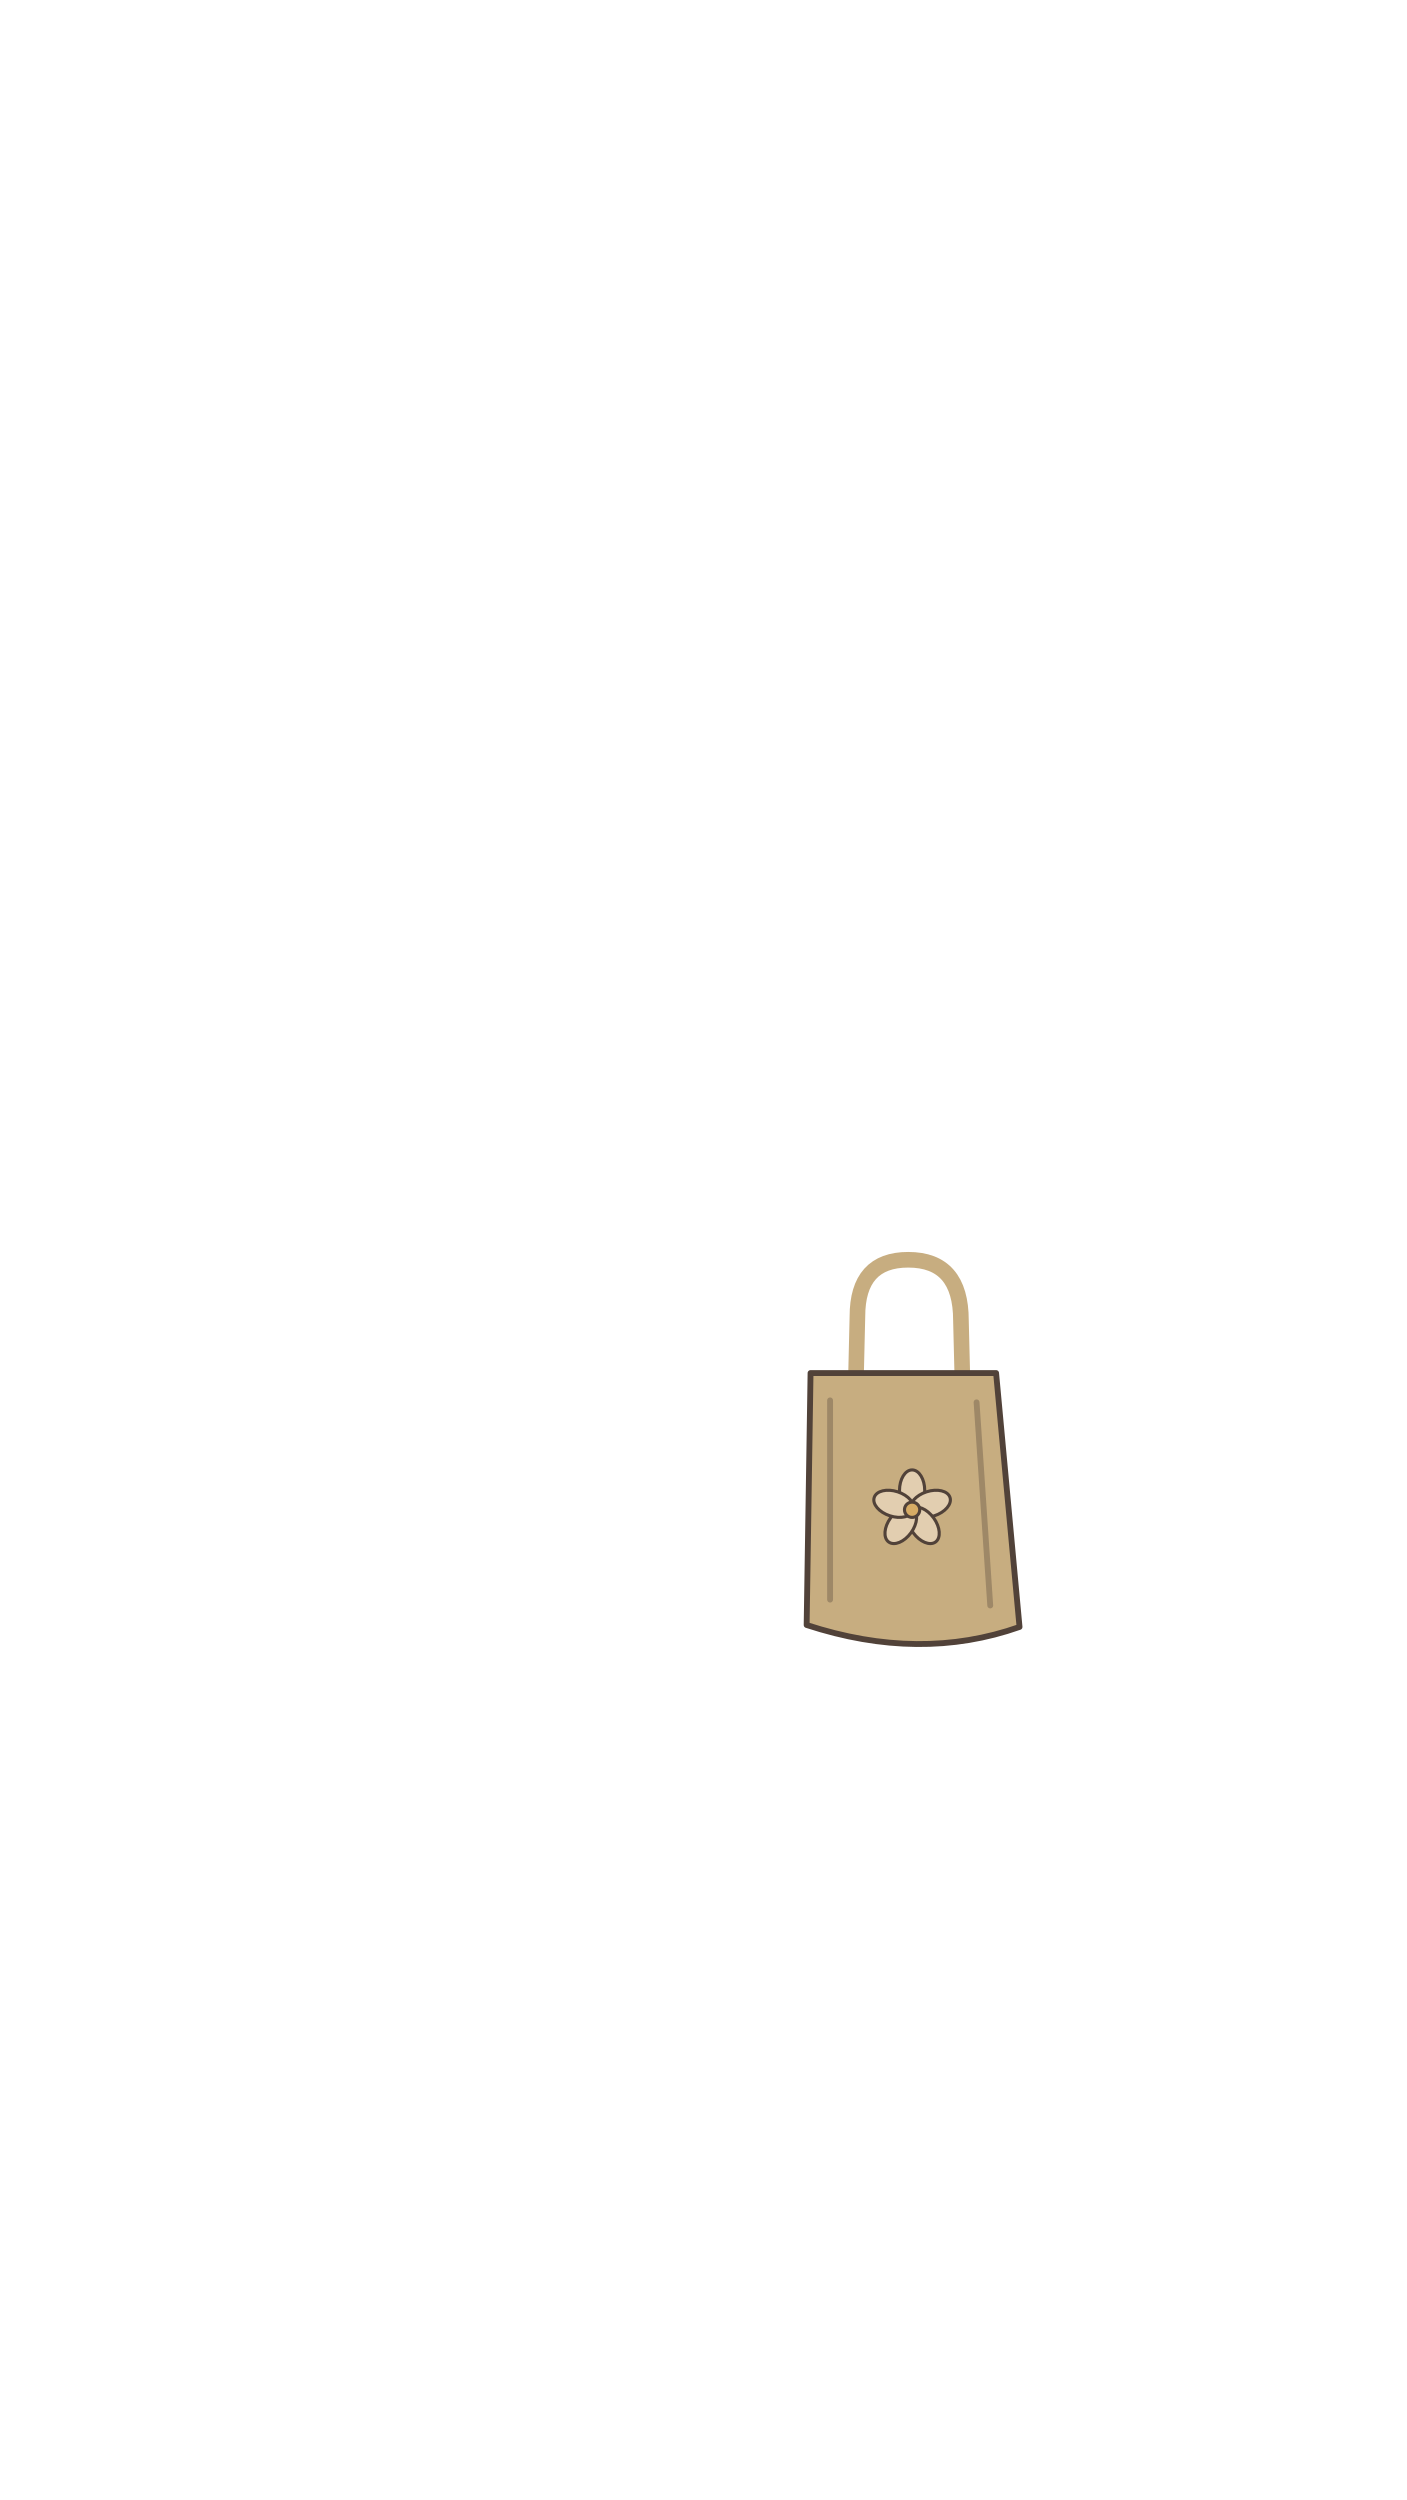
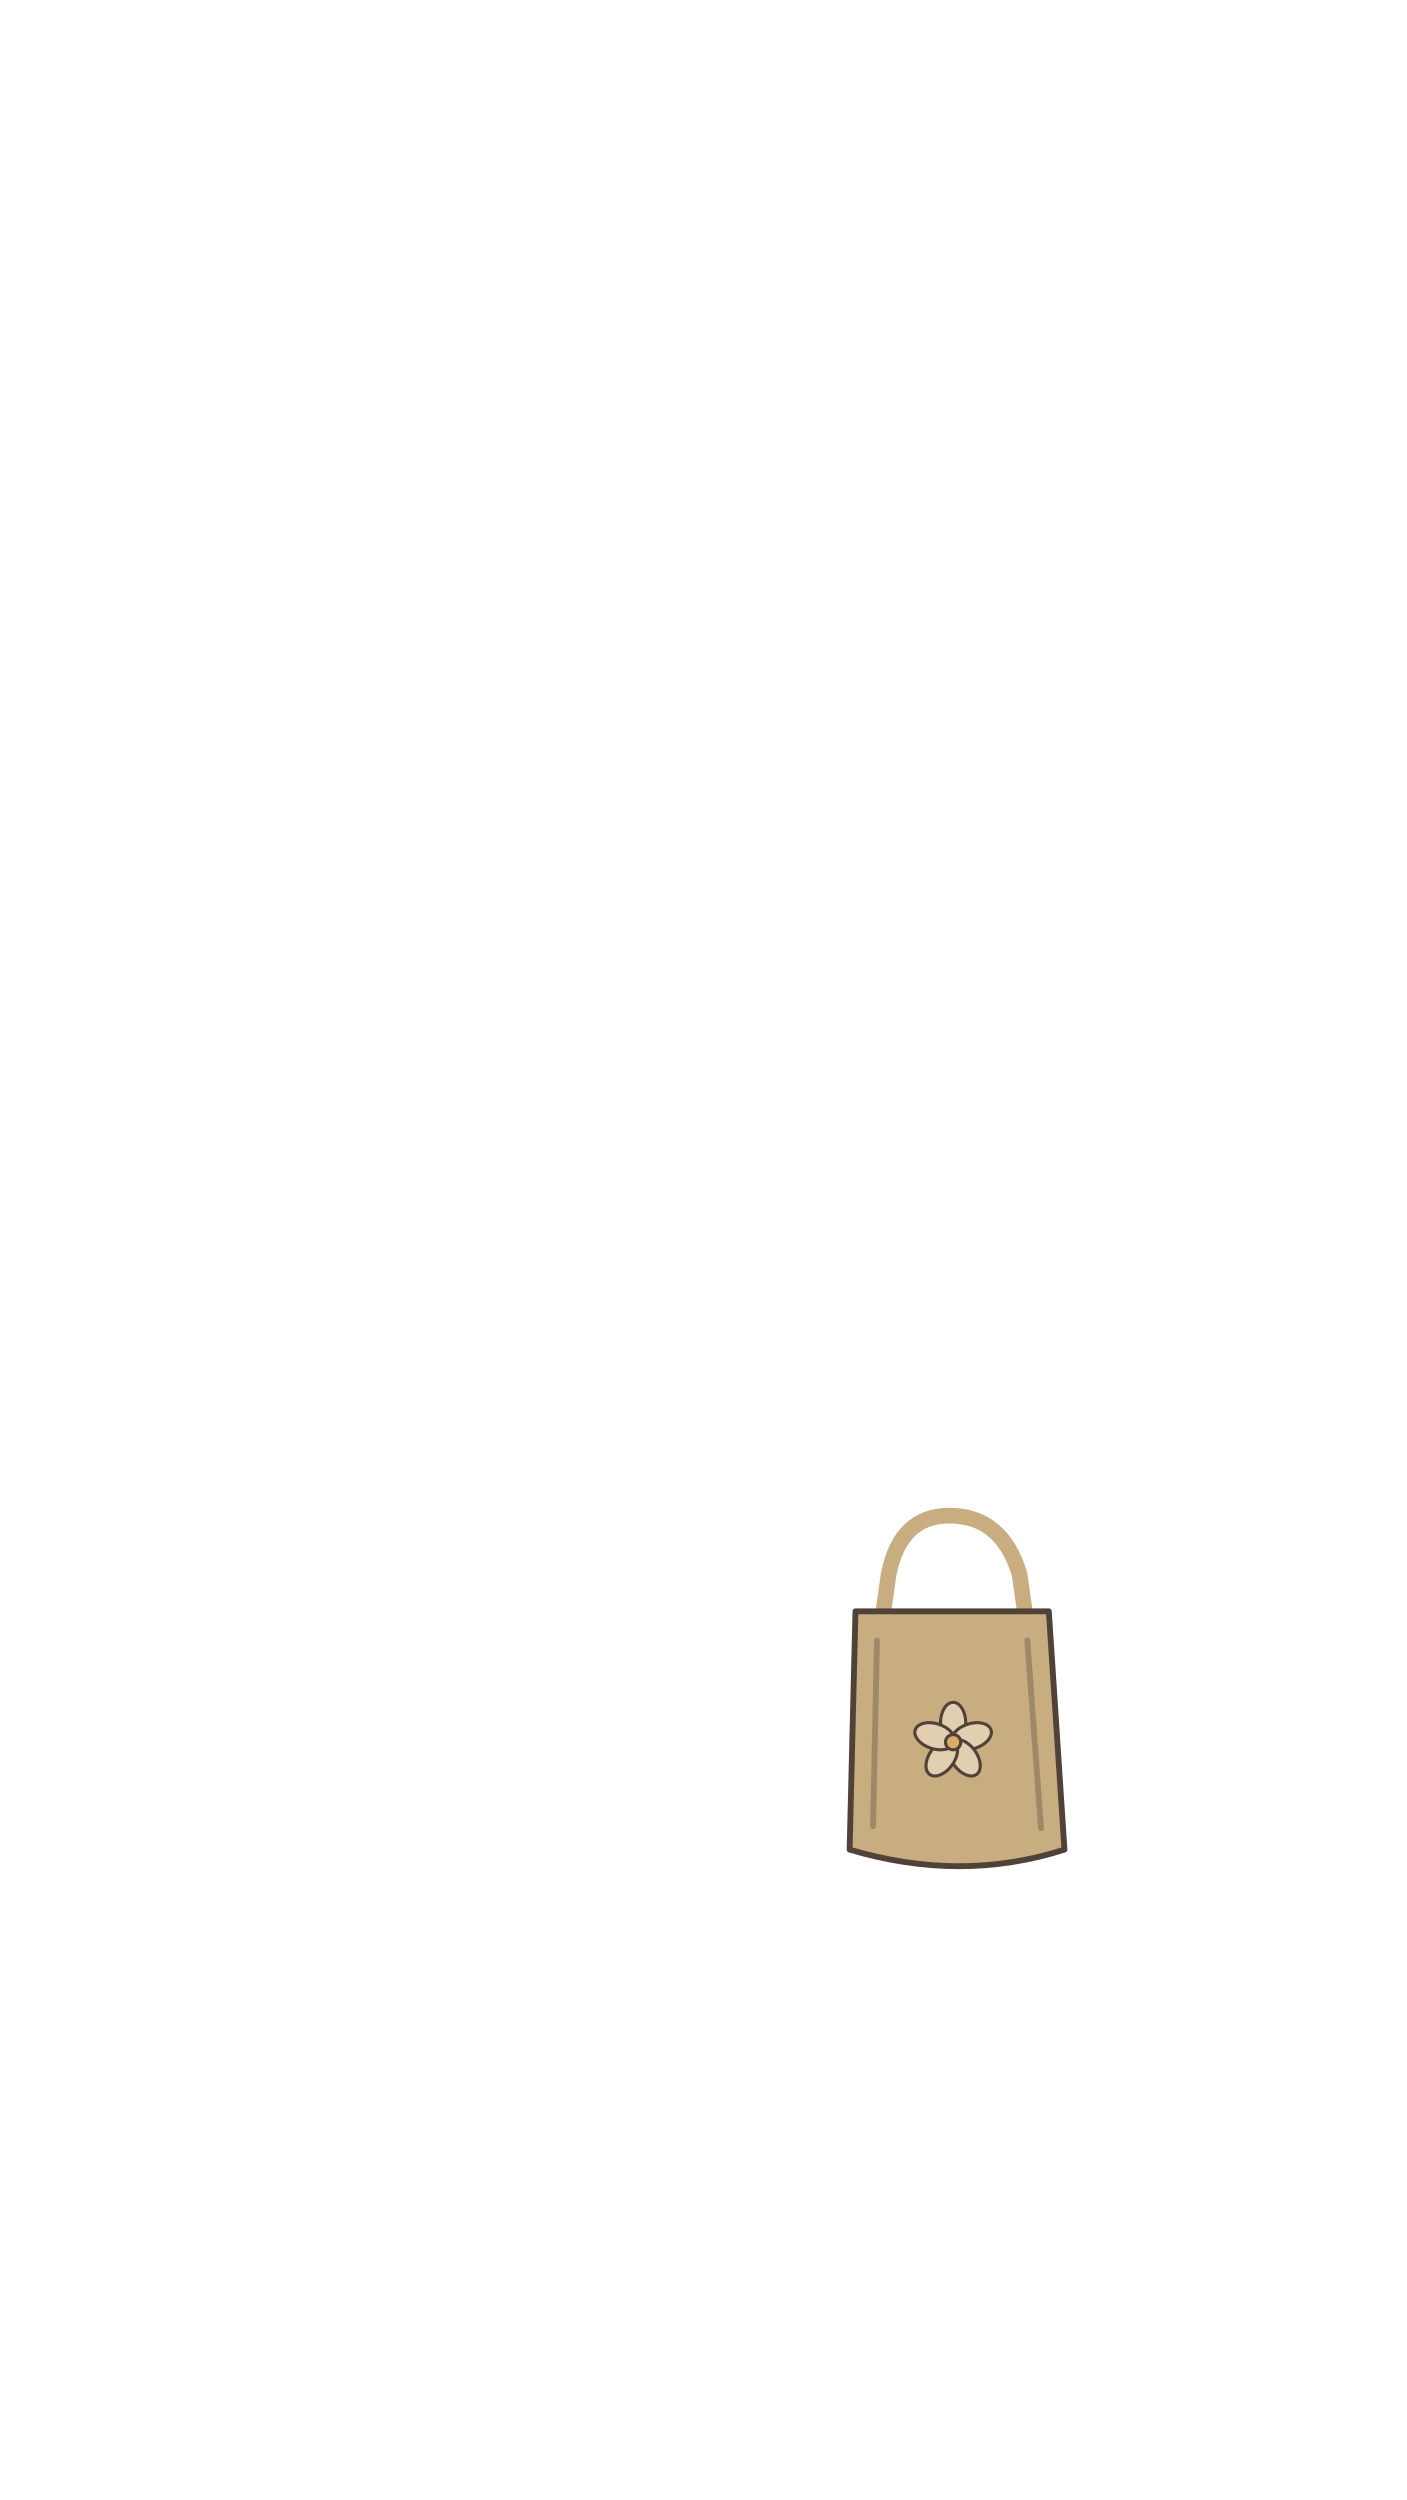
<svg xmlns="http://www.w3.org/2000/svg" width="720" height="1280" viewBox="0 0 720 1280" fill="none">
  <g stroke="#514239" stroke-width="3" stroke-linecap="round" stroke-linejoin="round">
-     <path d="M438 716 L439 674 Q439 645 465 645 Q492 645 492 676 L493 716" fill="none" stroke="#c7ad80" stroke-width="8" />
-     <path d="M415 703 L510 703 L522 833 Q471 851 413 832Z" fill="#c7ad80" />
-     <path d="M425 717 L425 819 M500 718 L507 822" stroke="#514239" opacity="0.35" />
-     <g transform="translate(467 773)" stroke-width="1.6">
+     <path d="M451 834 L455 806 Q461 776 486 776 Q513 776 522 806 L526 834" fill="none" data-part="handle" stroke="#c7ad80" stroke-width="8" />
+     <path d="M438 825 L537 825 L545 947 Q492 964 435 947Z" fill="#c7ad80" />
+     <path d="M449 840 L447 935 M526 840 L533 936" stroke="#514239" opacity="0.35" />
+     <g transform="translate(488 892)" stroke-width="1.6">
      <ellipse cx="0" cy="-9.86" rx="6.46" ry="10.54" fill="#e2ceb0" transform="rotate(0)" />
      <ellipse cx="0" cy="-9.86" rx="6.46" ry="10.54" fill="#e2ceb0" transform="rotate(72)" />
      <ellipse cx="0" cy="-9.86" rx="6.46" ry="10.54" fill="#e2ceb0" transform="rotate(144)" />
      <ellipse cx="0" cy="-9.86" rx="6.46" ry="10.54" fill="#e2ceb0" transform="rotate(216)" />
      <ellipse cx="0" cy="-9.86" rx="6.46" ry="10.54" fill="#e2ceb0" transform="rotate(288)" />
      <circle cx="0" cy="0" r="3.91" fill="#d7ac65" />
    </g>
  </g>
</svg>
